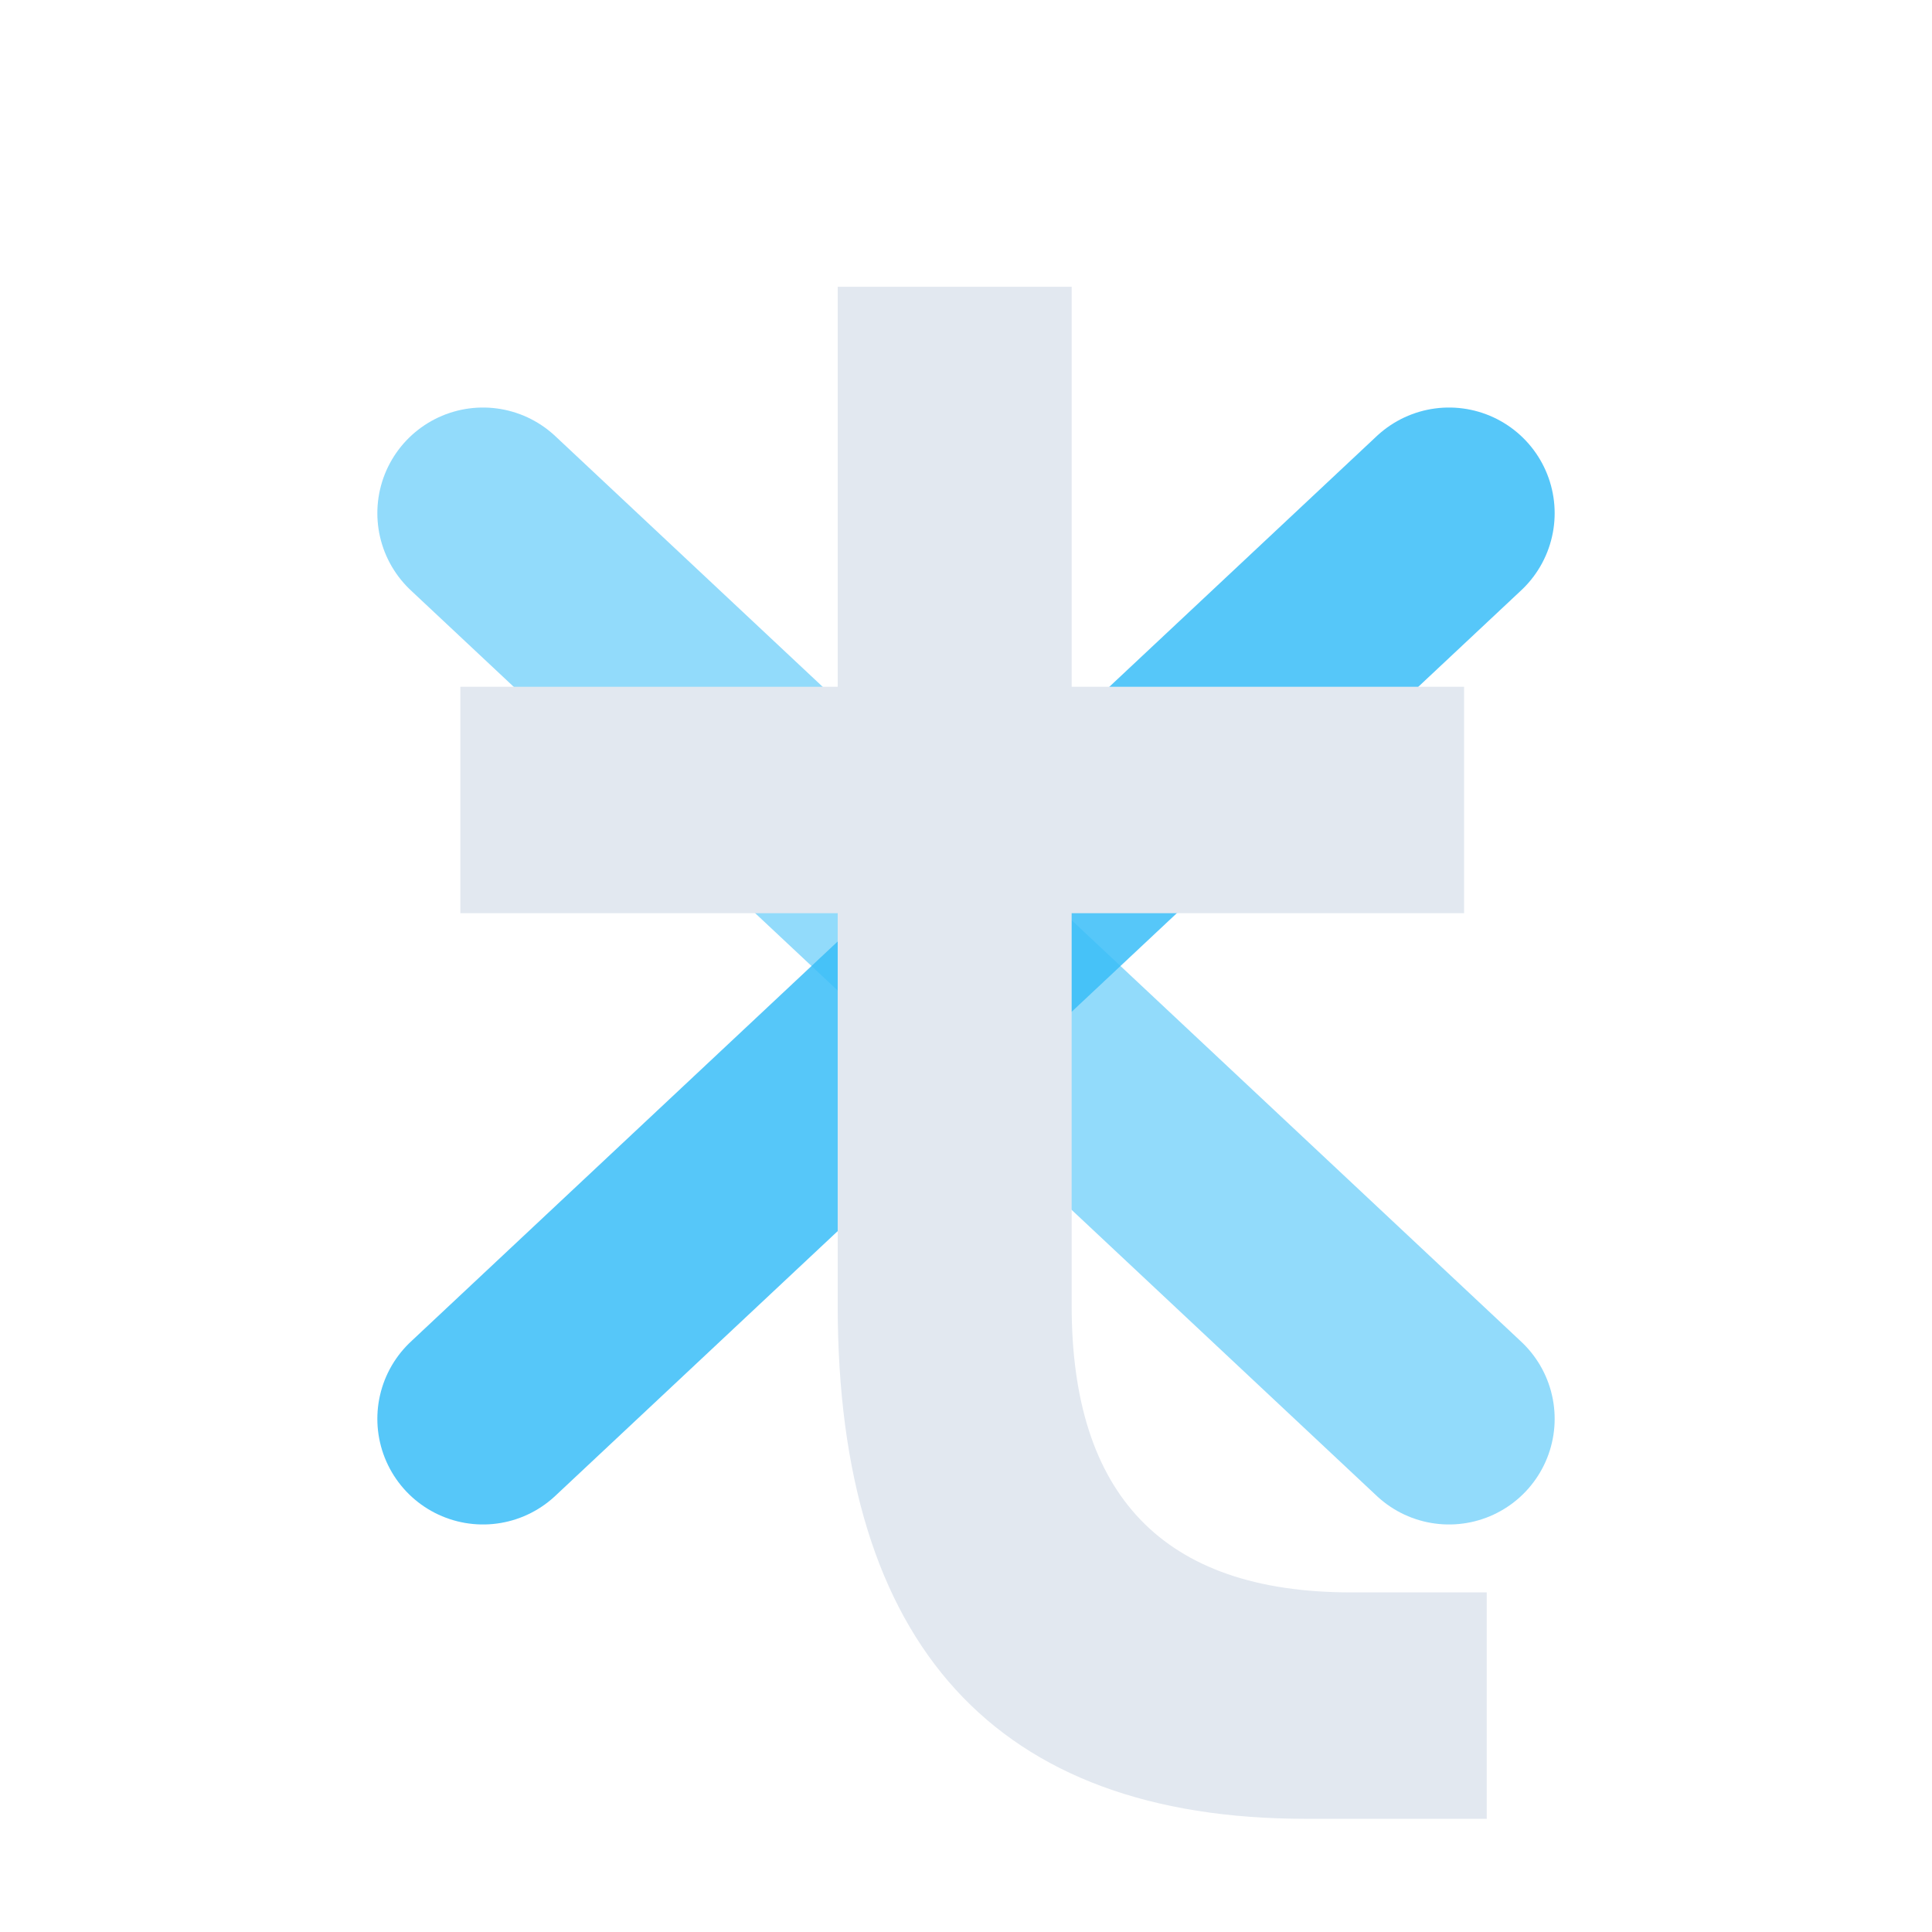
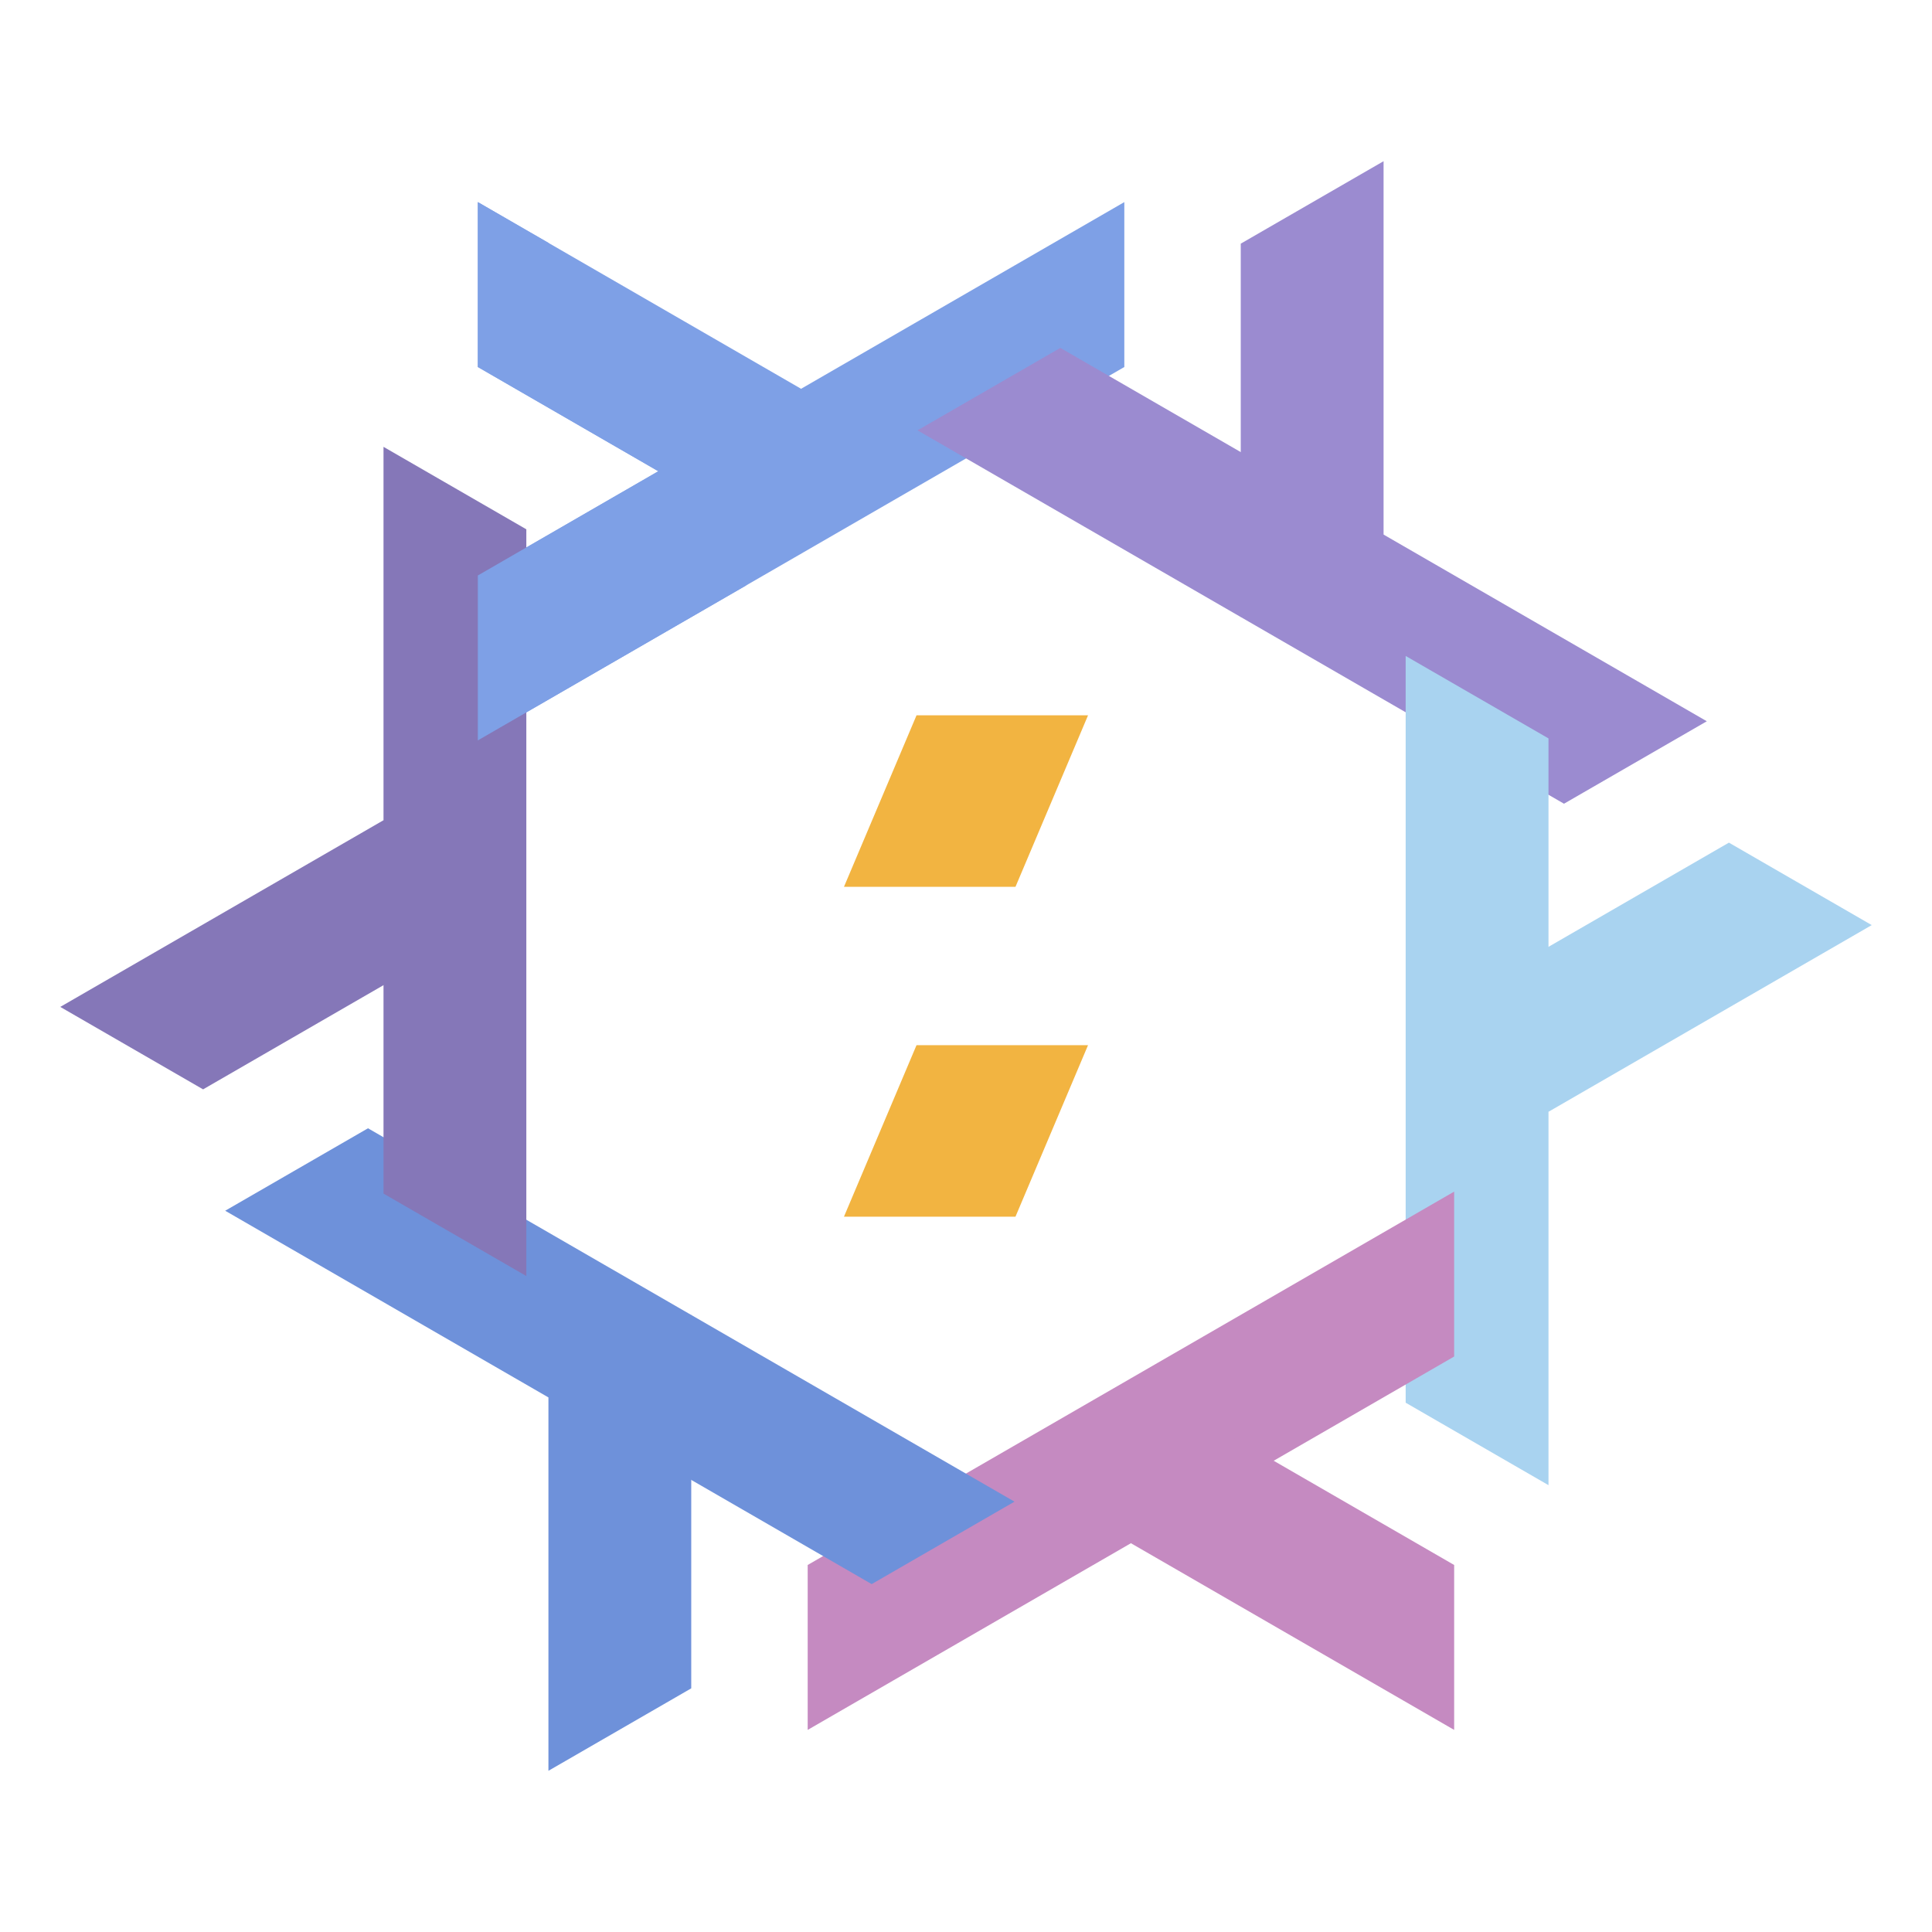
- <svg xmlns="http://www.w3.org/2000/svg" width="16" height="16" viewBox="0 0 256 256">
-   <g fill="none" stroke="#38bdf8" stroke-linecap="round" stroke-linejoin="round">
-     <path d="M64 68l128 120" stroke-width="28" opacity="0.55" />
-     <path d="M192 68L64 188" stroke-width="28" opacity="0.85" />
+ <svg xmlns="http://www.w3.org/2000/svg" viewBox="0 0 512 512" width="16" height="16" role="img" aria-label="tnix">
+   <g transform="translate(256 256) scale(0.8741) translate(-256.00 -256.00)">
+     <path d="M304.0 24.4 L304.0 74.4 L108.0 187.6 L108.0 137.6 Z" fill="#7EA0E6" />
+     <path d="M206.0 81.0 L206.0 131.0 L108.0 74.4 L108.0 24.4 Z" fill="#7EA0E6" />
+     <path d="M480.6 181.8 L437.3 206.8 L241.3 93.6 L284.6 68.6 Z" fill="#9B8BD0" />
+     <path d="M382.6 125.2 L339.3 150.2 L339.3 37.0 L382.6 12.0 Z" fill="#9B8BD0" />
+     <path d="M432.6 413.4 L389.3 388.4 L389.3 162.0 L432.6 187.0 Z" fill="#A9D3F0" />
+     <path d="M432.6 300.2 L389.3 275.2 L487.3 218.6 L530.6 243.6 Z" fill="#A9D3F0" />
+     <path d="M208.0 487.6 L208.0 437.6 L404.0 324.4 L404.0 374.4 Z" fill="#C58AC1" />
+     <path d="M306.0 431.0 L306.0 381.0 L404.0 437.6 L404.0 487.6 Z" fill="#C58AC1" />
+     <path d="M31.4 330.2 L74.7 305.2 L270.7 418.4 L227.4 443.4 Z" fill="#6E91DA" />
+     <path d="M129.4 386.8 L172.7 361.8 L172.7 475.0 L129.4 500.0 Z" fill="#6E91DA" />
+     <path d="M79.4 98.6 L122.7 123.6 L122.7 350.0 L79.4 325.0 Z" fill="#8577B8" />
+     <path d="M79.4 211.8 L122.7 236.8 L24.7 293.4 L-18.6 268.4 Z" fill="#8577B8" />
+     <clipPath id="fd-weave">
+       <path d="M256.0 256.0 L-644.0 256.0 L-640.6 177.6 L-630.3 99.7 L-613.3 23.1 L-589.7 -51.8 L-559.7 -124.4 L-523.4 -194.0 L-481.2 -260.2 L-433.4 -322.5 L-380.4 -380.4 L-322.5 -433.4 L-260.2 -481.2 L-194.0 -523.4 Z" />
+     </clipPath>
+     <g clip-path="url(#fd-weave)">
+       <path d="M304.0 24.4 L304.0 74.4 L108.0 187.6 L108.0 137.6 Z" fill="#7EA0E6" />
+       <path d="M206.0 81.0 L206.0 131.0 L108.0 74.4 L108.0 24.4 Z" fill="#7EA0E6" />
+     </g>
+     <path d="M241.0 180.0 L293.0 180.0 L271.0 232.0 L219.0 232.0 Z" fill="#F2B441" />
+     <path d="M241.0 280.0 L293.0 280.0 L271.0 332.0 L219.0 332.0 Z" fill="#F2B441" />
  </g>
-   <path d="M111 38h31v53h52v30h-52v52c0 25 12 38 37 38h18v30h-24c-41 0-62-23-62-68v-52H61V91h50z" fill="#e2e8f0" />
</svg>
